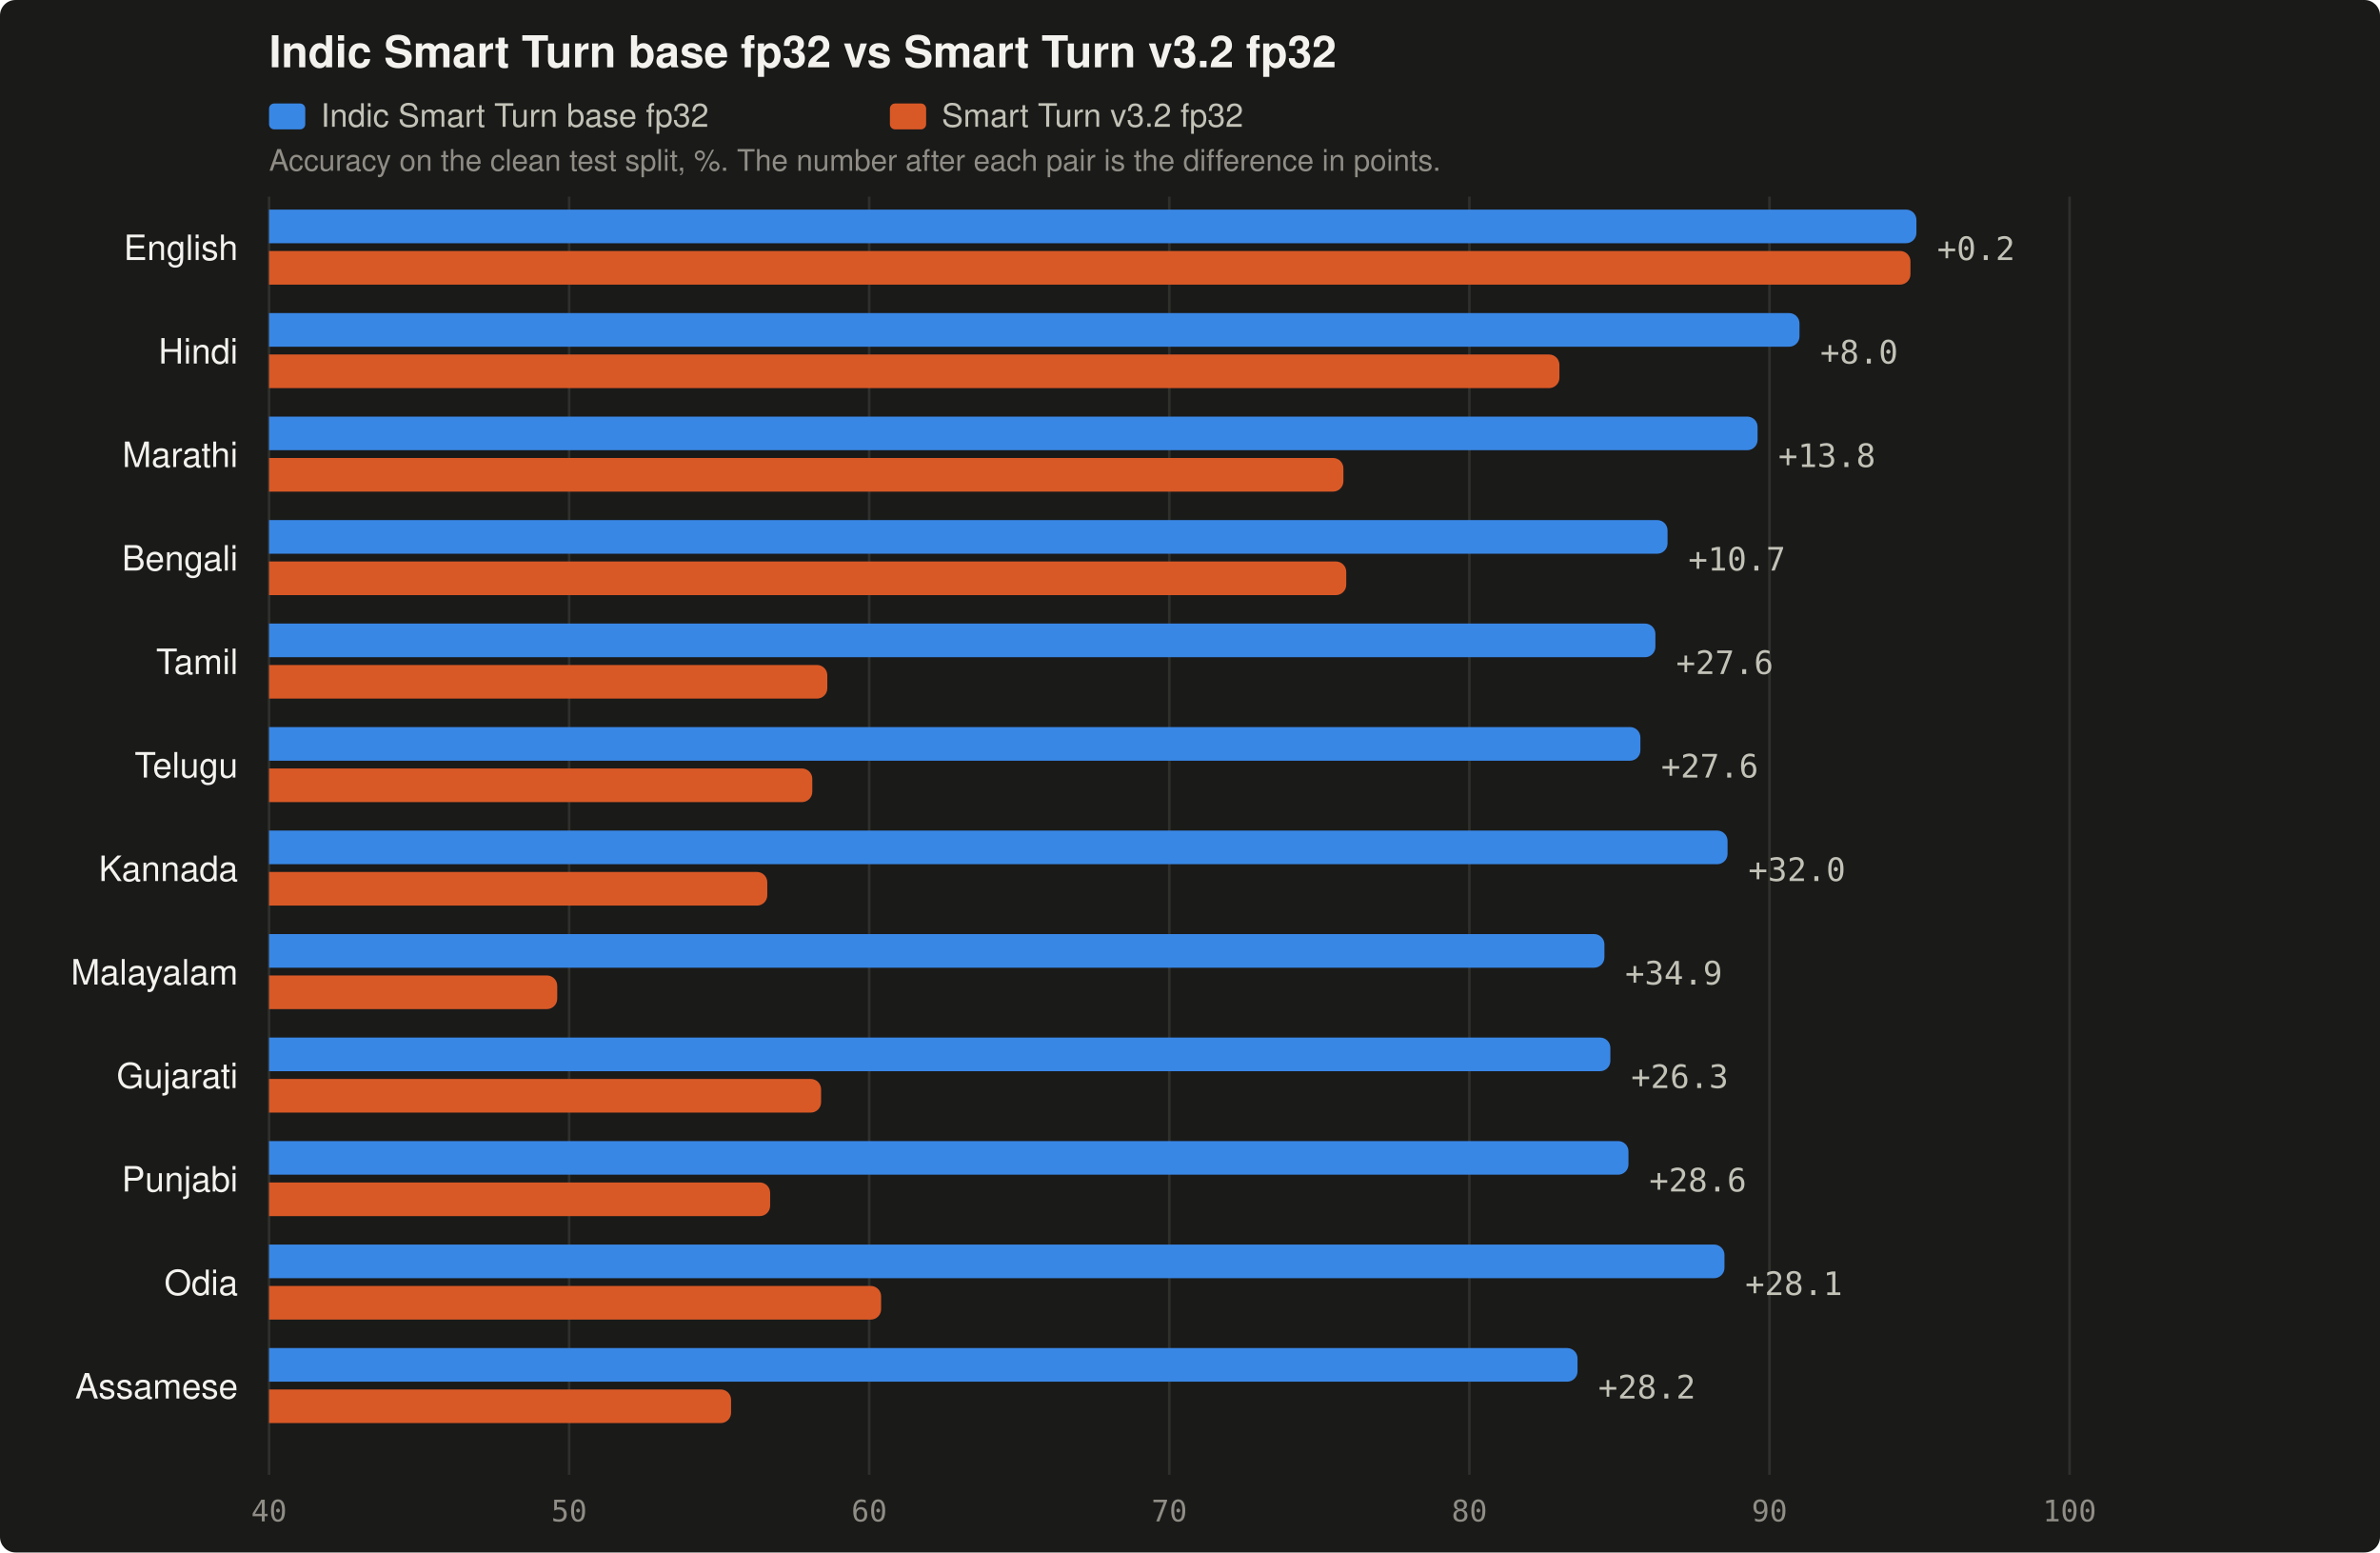
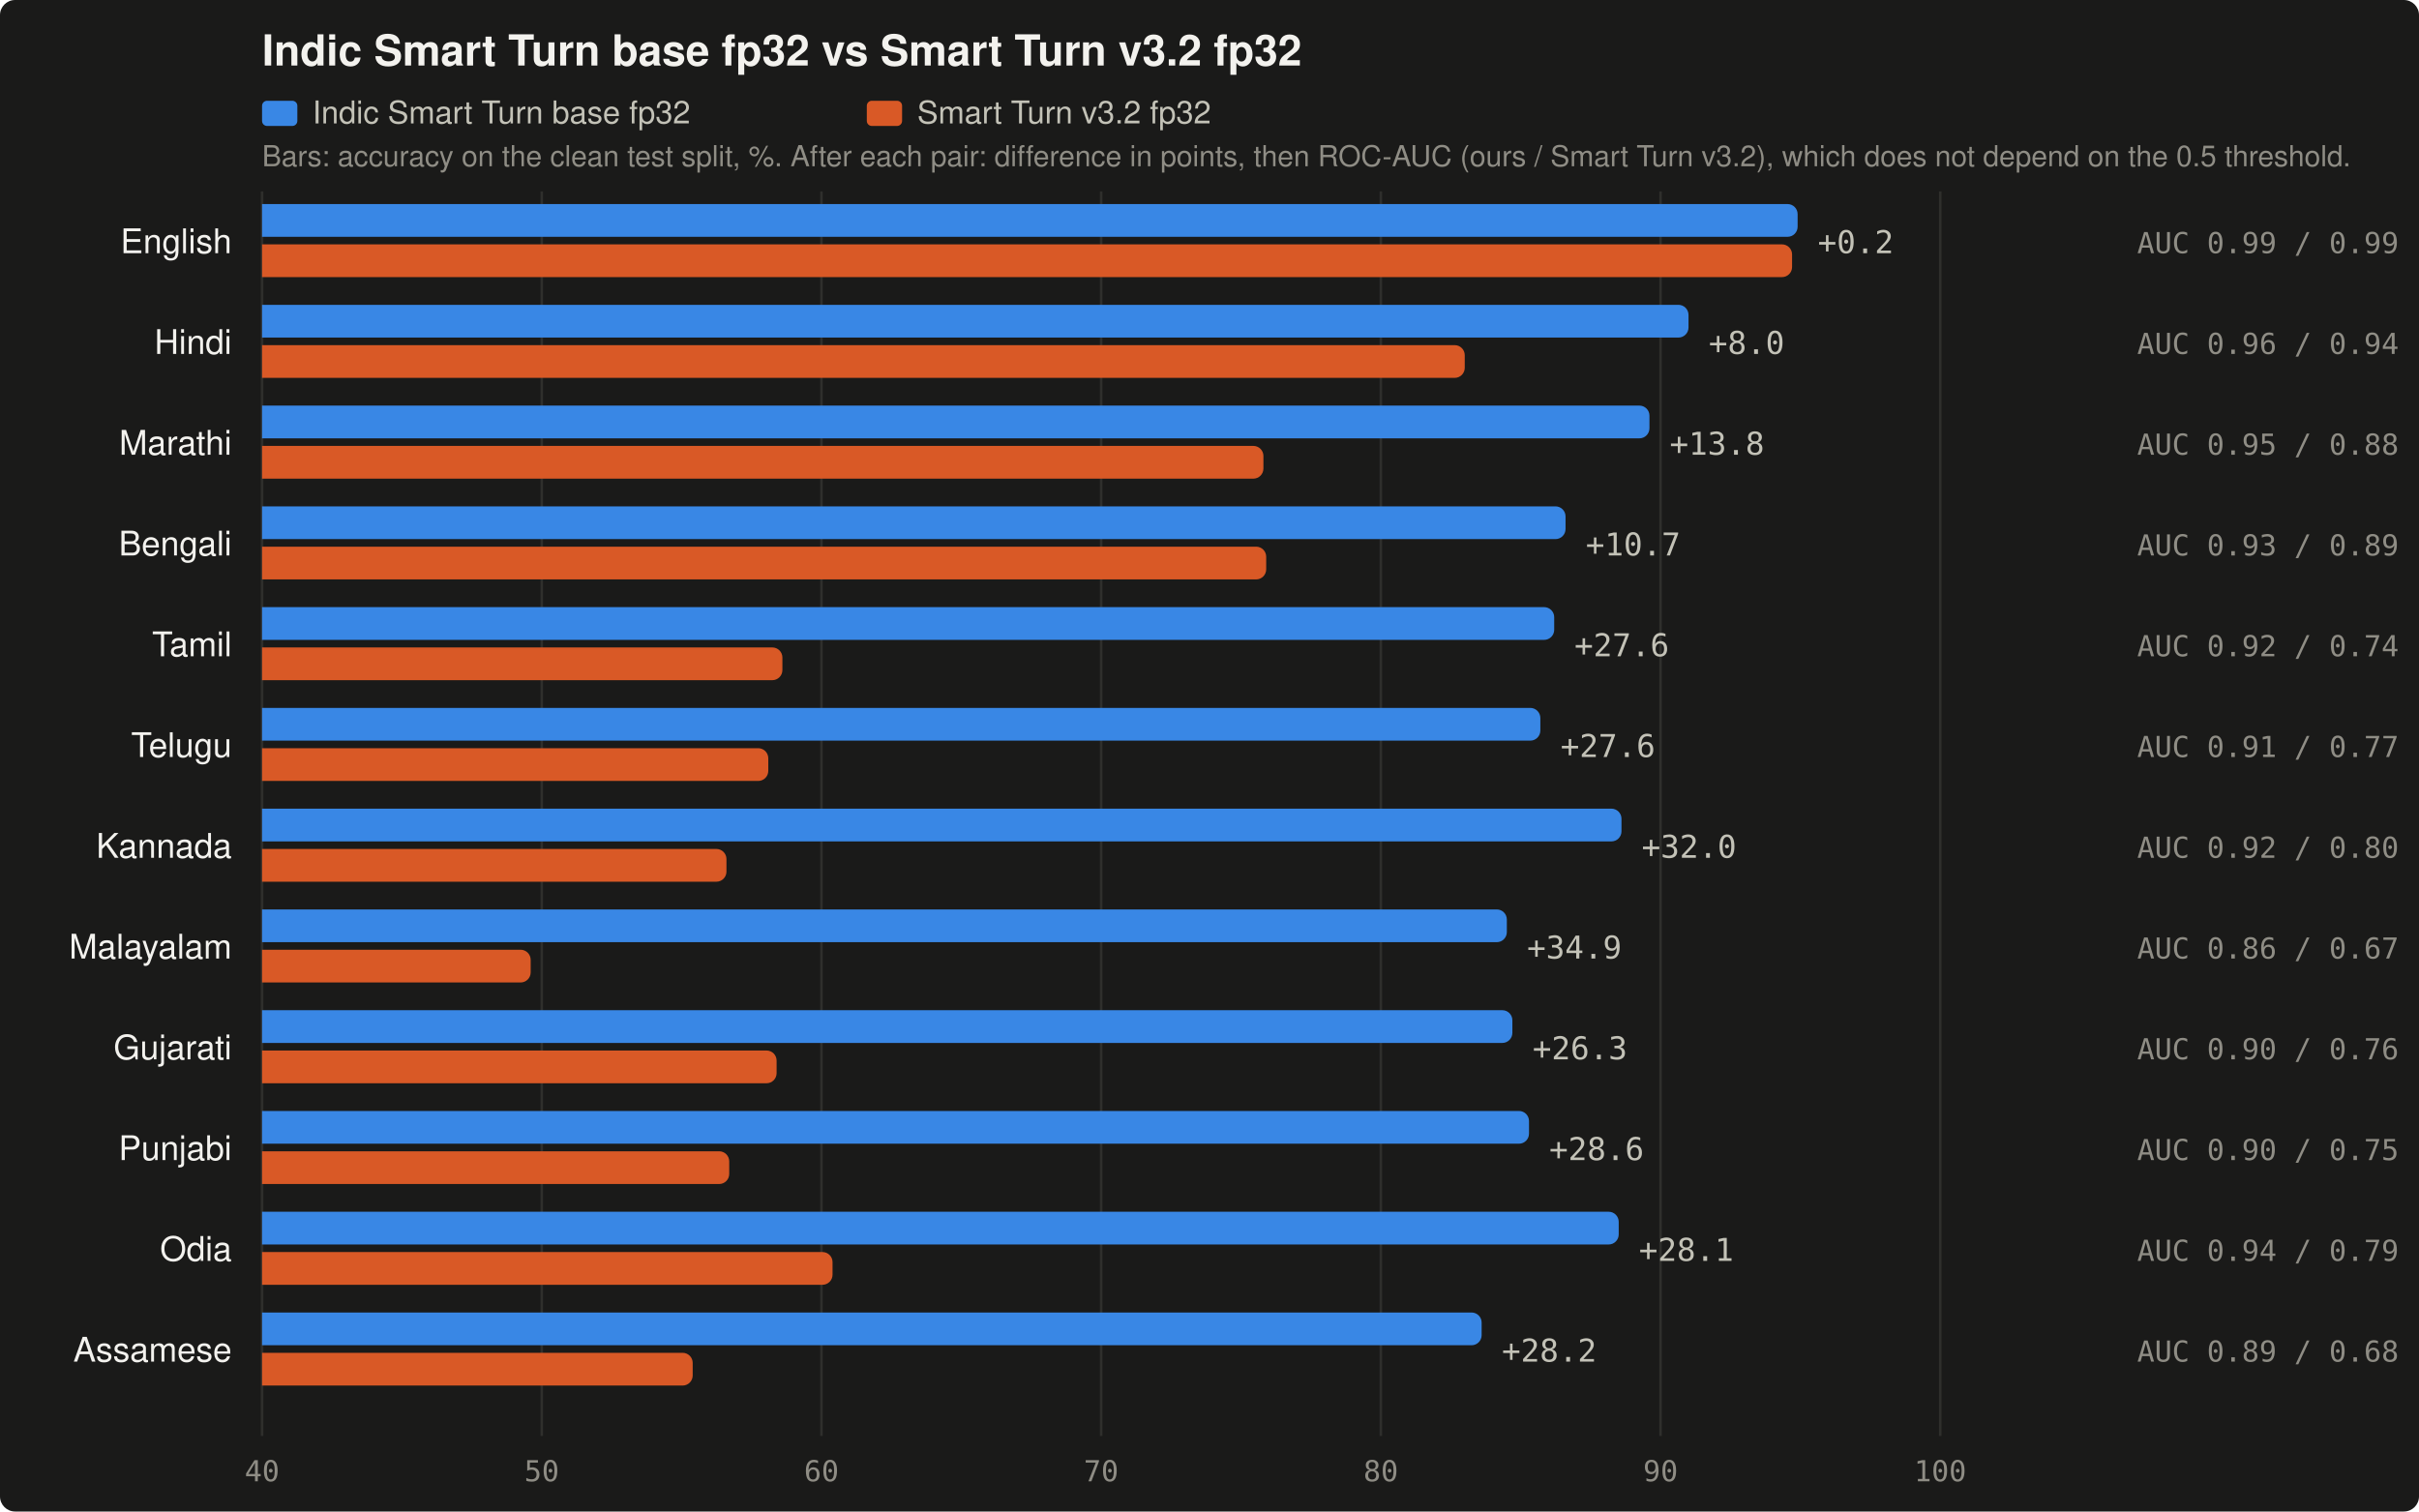
- <svg xmlns="http://www.w3.org/2000/svg" viewBox="0 0 920 600" width="920" height="600" font-family="ui-sans-serif, -apple-system, 'Segoe UI', Helvetica, Arial, sans-serif">
-   <rect width="920" height="600" fill="#1a1a19" rx="6" />
+ <svg xmlns="http://www.w3.org/2000/svg" viewBox="0 0 960 600" width="960" height="600" font-family="ui-sans-serif, -apple-system, 'Segoe UI', Helvetica, Arial, sans-serif">
+   <rect width="960" height="600" fill="#1a1a19" rx="6" />
  <text x="104" y="26" font-size="17" font-weight="600" fill="#f3f2ee">Indic Smart Turn base fp32 vs Smart Turn v3.2 fp32</text>
  <rect x="104" y="40" width="14" height="10" rx="2" fill="#3987e5" />
  <text x="124" y="49" font-size="12.5" fill="#c3c2b7">Indic Smart Turn base fp32</text>
  <rect x="344" y="40" width="14" height="10" rx="2" fill="#d95926" />
  <text x="364" y="49" font-size="12.5" fill="#c3c2b7">Smart Turn v3.2 fp32</text>
-   <text x="104" y="66" font-size="11.5" fill="#8f8d85">Accuracy on the clean test split, %. The number after each pair is the difference in points.</text>
+   <text x="104" y="66" font-size="11.5" fill="#8f8d85">Bars: accuracy on the clean test split, %. After each pair: difference in points, then ROC-AUC (ours / Smart Turn v3.2), which does not depend on the 0.5 threshold.</text>
  <line x1="104.0" x2="104.0" y1="76" y2="570" stroke="#2f2f2c" stroke-width="1" />
  <text x="104.0" y="588" font-size="11.5" fill="#8f8d85" text-anchor="middle" font-family="ui-monospace, SFMono-Regular, Menlo, Consolas, monospace">40</text>
-   <line x1="220.0" x2="220.0" y1="76" y2="570" stroke="#2f2f2c" stroke-width="1" />
-   <text x="220.0" y="588" font-size="11.5" fill="#8f8d85" text-anchor="middle" font-family="ui-monospace, SFMono-Regular, Menlo, Consolas, monospace">50</text>
-   <line x1="336.0" x2="336.0" y1="76" y2="570" stroke="#2f2f2c" stroke-width="1" />
-   <text x="336.0" y="588" font-size="11.5" fill="#8f8d85" text-anchor="middle" font-family="ui-monospace, SFMono-Regular, Menlo, Consolas, monospace">60</text>
-   <line x1="452.0" x2="452.0" y1="76" y2="570" stroke="#2f2f2c" stroke-width="1" />
-   <text x="452.0" y="588" font-size="11.5" fill="#8f8d85" text-anchor="middle" font-family="ui-monospace, SFMono-Regular, Menlo, Consolas, monospace">70</text>
-   <line x1="568.0" x2="568.0" y1="76" y2="570" stroke="#2f2f2c" stroke-width="1" />
-   <text x="568.0" y="588" font-size="11.5" fill="#8f8d85" text-anchor="middle" font-family="ui-monospace, SFMono-Regular, Menlo, Consolas, monospace">80</text>
-   <line x1="684.0" x2="684.0" y1="76" y2="570" stroke="#2f2f2c" stroke-width="1" />
-   <text x="684.0" y="588" font-size="11.5" fill="#8f8d85" text-anchor="middle" font-family="ui-monospace, SFMono-Regular, Menlo, Consolas, monospace">90</text>
-   <line x1="800.0" x2="800.0" y1="76" y2="570" stroke="#2f2f2c" stroke-width="1" />
-   <text x="800.0" y="588" font-size="11.5" fill="#8f8d85" text-anchor="middle" font-family="ui-monospace, SFMono-Regular, Menlo, Consolas, monospace">100</text>
+   <line x1="215.0" x2="215.0" y1="76" y2="570" stroke="#2f2f2c" stroke-width="1" />
+   <text x="215.0" y="588" font-size="11.5" fill="#8f8d85" text-anchor="middle" font-family="ui-monospace, SFMono-Regular, Menlo, Consolas, monospace">50</text>
+   <line x1="326.0" x2="326.0" y1="76" y2="570" stroke="#2f2f2c" stroke-width="1" />
+   <text x="326.0" y="588" font-size="11.5" fill="#8f8d85" text-anchor="middle" font-family="ui-monospace, SFMono-Regular, Menlo, Consolas, monospace">60</text>
+   <line x1="437.0" x2="437.0" y1="76" y2="570" stroke="#2f2f2c" stroke-width="1" />
+   <text x="437.0" y="588" font-size="11.5" fill="#8f8d85" text-anchor="middle" font-family="ui-monospace, SFMono-Regular, Menlo, Consolas, monospace">70</text>
+   <line x1="548.0" x2="548.0" y1="76" y2="570" stroke="#2f2f2c" stroke-width="1" />
+   <text x="548.0" y="588" font-size="11.5" fill="#8f8d85" text-anchor="middle" font-family="ui-monospace, SFMono-Regular, Menlo, Consolas, monospace">80</text>
+   <line x1="659.0" x2="659.0" y1="76" y2="570" stroke="#2f2f2c" stroke-width="1" />
+   <text x="659.0" y="588" font-size="11.5" fill="#8f8d85" text-anchor="middle" font-family="ui-monospace, SFMono-Regular, Menlo, Consolas, monospace">90</text>
+   <line x1="770.0" x2="770.0" y1="76" y2="570" stroke="#2f2f2c" stroke-width="1" />
+   <text x="770.0" y="588" font-size="11.5" fill="#8f8d85" text-anchor="middle" font-family="ui-monospace, SFMono-Regular, Menlo, Consolas, monospace">100</text>
  <text x="92" y="100.5" font-size="13.5" fill="#f3f2ee" text-anchor="end">English</text>
-   <path d="M104.0,81 h632.8 a4,4 0 0 1 4,4 v5 a4,4 0 0 1 -4,4 h-632.8 z" fill="#3987e5" />
-   <path d="M104.0,97 h630.5 a4,4 0 0 1 4,4 v5 a4,4 0 0 1 -4,4 h-630.5 z" fill="#d95926" />
-   <text x="748.8" y="100.5" font-size="12.5" fill="#c3c2b7" font-family="ui-monospace, SFMono-Regular, Menlo, Consolas, monospace">+0.2</text>
+   <path d="M104.0,81 h605.4 a4,4 0 0 1 4,4 v5 a4,4 0 0 1 -4,4 h-605.4 z" fill="#3987e5" />
+   <path d="M104.0,97 h603.2 a4,4 0 0 1 4,4 v5 a4,4 0 0 1 -4,4 h-603.2 z" fill="#d95926" />
+   <text x="721.4" y="100.5" font-size="12.5" fill="#c3c2b7" font-family="ui-monospace, SFMono-Regular, Menlo, Consolas, monospace">+0.2</text>
+   <text x="952" y="100.5" font-size="11.5" fill="#8f8d85" font-family="ui-monospace, SFMono-Regular, Menlo, Consolas, monospace" text-anchor="end">AUC 0.99 / 0.99</text>
  <text x="92" y="140.5" font-size="13.5" fill="#f3f2ee" text-anchor="end">Hindi</text>
-   <path d="M104.0,121 h587.6 a4,4 0 0 1 4,4 v5 a4,4 0 0 1 -4,4 h-587.6 z" fill="#3987e5" />
-   <path d="M104.0,137 h494.8 a4,4 0 0 1 4,4 v5 a4,4 0 0 1 -4,4 h-494.8 z" fill="#d95926" />
-   <text x="703.6" y="140.5" font-size="12.5" fill="#c3c2b7" font-family="ui-monospace, SFMono-Regular, Menlo, Consolas, monospace">+8.0</text>
+   <path d="M104.0,121 h562.1 a4,4 0 0 1 4,4 v5 a4,4 0 0 1 -4,4 h-562.1 z" fill="#3987e5" />
+   <path d="M104.0,137 h473.3 a4,4 0 0 1 4,4 v5 a4,4 0 0 1 -4,4 h-473.3 z" fill="#d95926" />
+   <text x="678.1" y="140.5" font-size="12.5" fill="#c3c2b7" font-family="ui-monospace, SFMono-Regular, Menlo, Consolas, monospace">+8.0</text>
+   <text x="952" y="140.5" font-size="11.5" fill="#8f8d85" font-family="ui-monospace, SFMono-Regular, Menlo, Consolas, monospace" text-anchor="end">AUC 0.96 / 0.94</text>
  <text x="92" y="180.5" font-size="13.5" fill="#f3f2ee" text-anchor="end">Marathi</text>
-   <path d="M104.0,161 h571.4 a4,4 0 0 1 4,4 v5 a4,4 0 0 1 -4,4 h-571.4 z" fill="#3987e5" />
-   <path d="M104.0,177 h411.3 a4,4 0 0 1 4,4 v5 a4,4 0 0 1 -4,4 h-411.3 z" fill="#d95926" />
-   <text x="687.4" y="180.5" font-size="12.5" fill="#c3c2b7" font-family="ui-monospace, SFMono-Regular, Menlo, Consolas, monospace">+13.8</text>
+   <path d="M104.0,161 h546.6 a4,4 0 0 1 4,4 v5 a4,4 0 0 1 -4,4 h-546.6 z" fill="#3987e5" />
+   <path d="M104.0,177 h393.4 a4,4 0 0 1 4,4 v5 a4,4 0 0 1 -4,4 h-393.4 z" fill="#d95926" />
+   <text x="662.6" y="180.5" font-size="12.5" fill="#c3c2b7" font-family="ui-monospace, SFMono-Regular, Menlo, Consolas, monospace">+13.8</text>
+   <text x="952" y="180.5" font-size="11.5" fill="#8f8d85" font-family="ui-monospace, SFMono-Regular, Menlo, Consolas, monospace" text-anchor="end">AUC 0.95 / 0.88</text>
  <text x="92" y="220.5" font-size="13.5" fill="#f3f2ee" text-anchor="end">Bengali</text>
-   <path d="M104.0,201 h536.6 a4,4 0 0 1 4,4 v5 a4,4 0 0 1 -4,4 h-536.6 z" fill="#3987e5" />
-   <path d="M104.0,217 h412.4 a4,4 0 0 1 4,4 v5 a4,4 0 0 1 -4,4 h-412.4 z" fill="#d95926" />
-   <text x="652.6" y="220.5" font-size="12.5" fill="#c3c2b7" font-family="ui-monospace, SFMono-Regular, Menlo, Consolas, monospace">+10.7</text>
+   <path d="M104.0,201 h513.3 a4,4 0 0 1 4,4 v5 a4,4 0 0 1 -4,4 h-513.3 z" fill="#3987e5" />
+   <path d="M104.0,217 h394.5 a4,4 0 0 1 4,4 v5 a4,4 0 0 1 -4,4 h-394.5 z" fill="#d95926" />
+   <text x="629.3" y="220.5" font-size="12.5" fill="#c3c2b7" font-family="ui-monospace, SFMono-Regular, Menlo, Consolas, monospace">+10.7</text>
+   <text x="952" y="220.5" font-size="11.5" fill="#8f8d85" font-family="ui-monospace, SFMono-Regular, Menlo, Consolas, monospace" text-anchor="end">AUC 0.93 / 0.89</text>
  <text x="92" y="260.5" font-size="13.5" fill="#f3f2ee" text-anchor="end">Tamil</text>
-   <path d="M104.0,241 h531.9 a4,4 0 0 1 4,4 v5 a4,4 0 0 1 -4,4 h-531.9 z" fill="#3987e5" />
-   <path d="M104.0,257 h211.8 a4,4 0 0 1 4,4 v5 a4,4 0 0 1 -4,4 h-211.8 z" fill="#d95926" />
-   <text x="647.9" y="260.5" font-size="12.5" fill="#c3c2b7" font-family="ui-monospace, SFMono-Regular, Menlo, Consolas, monospace">+27.6</text>
+   <path d="M104.0,241 h508.8 a4,4 0 0 1 4,4 v5 a4,4 0 0 1 -4,4 h-508.8 z" fill="#3987e5" />
+   <path d="M104.0,257 h202.5 a4,4 0 0 1 4,4 v5 a4,4 0 0 1 -4,4 h-202.5 z" fill="#d95926" />
+   <text x="624.8" y="260.5" font-size="12.5" fill="#c3c2b7" font-family="ui-monospace, SFMono-Regular, Menlo, Consolas, monospace">+27.6</text>
+   <text x="952" y="260.5" font-size="11.5" fill="#8f8d85" font-family="ui-monospace, SFMono-Regular, Menlo, Consolas, monospace" text-anchor="end">AUC 0.92 / 0.74</text>
  <text x="92" y="300.5" font-size="13.5" fill="#f3f2ee" text-anchor="end">Telugu</text>
-   <path d="M104.0,281 h526.1 a4,4 0 0 1 4,4 v5 a4,4 0 0 1 -4,4 h-526.1 z" fill="#3987e5" />
-   <path d="M104.0,297 h206.0 a4,4 0 0 1 4,4 v5 a4,4 0 0 1 -4,4 h-206.0 z" fill="#d95926" />
-   <text x="642.1" y="300.5" font-size="12.5" fill="#c3c2b7" font-family="ui-monospace, SFMono-Regular, Menlo, Consolas, monospace">+27.6</text>
+   <path d="M104.0,281 h503.3 a4,4 0 0 1 4,4 v5 a4,4 0 0 1 -4,4 h-503.3 z" fill="#3987e5" />
+   <path d="M104.0,297 h196.9 a4,4 0 0 1 4,4 v5 a4,4 0 0 1 -4,4 h-196.9 z" fill="#d95926" />
+   <text x="619.3" y="300.5" font-size="12.5" fill="#c3c2b7" font-family="ui-monospace, SFMono-Regular, Menlo, Consolas, monospace">+27.6</text>
+   <text x="952" y="300.5" font-size="11.5" fill="#8f8d85" font-family="ui-monospace, SFMono-Regular, Menlo, Consolas, monospace" text-anchor="end">AUC 0.91 / 0.77</text>
  <text x="92" y="340.5" font-size="13.5" fill="#f3f2ee" text-anchor="end">Kannada</text>
-   <path d="M104.0,321 h559.8 a4,4 0 0 1 4,4 v5 a4,4 0 0 1 -4,4 h-559.8 z" fill="#3987e5" />
-   <path d="M104.0,337 h188.6 a4,4 0 0 1 4,4 v5 a4,4 0 0 1 -4,4 h-188.6 z" fill="#d95926" />
-   <text x="675.8" y="340.5" font-size="12.5" fill="#c3c2b7" font-family="ui-monospace, SFMono-Regular, Menlo, Consolas, monospace">+32.0</text>
+   <path d="M104.0,321 h535.5 a4,4 0 0 1 4,4 v5 a4,4 0 0 1 -4,4 h-535.5 z" fill="#3987e5" />
+   <path d="M104.0,337 h180.3 a4,4 0 0 1 4,4 v5 a4,4 0 0 1 -4,4 h-180.3 z" fill="#d95926" />
+   <text x="651.5" y="340.5" font-size="12.5" fill="#c3c2b7" font-family="ui-monospace, SFMono-Regular, Menlo, Consolas, monospace">+32.0</text>
+   <text x="952" y="340.5" font-size="11.5" fill="#8f8d85" font-family="ui-monospace, SFMono-Regular, Menlo, Consolas, monospace" text-anchor="end">AUC 0.92 / 0.80</text>
  <text x="92" y="380.5" font-size="13.5" fill="#f3f2ee" text-anchor="end">Malayalam</text>
-   <path d="M104.0,361 h512.2 a4,4 0 0 1 4,4 v5 a4,4 0 0 1 -4,4 h-512.2 z" fill="#3987e5" />
-   <path d="M104.0,377 h107.4 a4,4 0 0 1 4,4 v5 a4,4 0 0 1 -4,4 h-107.4 z" fill="#d95926" />
-   <text x="628.2" y="380.5" font-size="12.5" fill="#c3c2b7" font-family="ui-monospace, SFMono-Regular, Menlo, Consolas, monospace">+34.9</text>
+   <path d="M104.0,361 h490.0 a4,4 0 0 1 4,4 v5 a4,4 0 0 1 -4,4 h-490.0 z" fill="#3987e5" />
+   <path d="M104.0,377 h102.6 a4,4 0 0 1 4,4 v5 a4,4 0 0 1 -4,4 h-102.6 z" fill="#d95926" />
+   <text x="606.0" y="380.5" font-size="12.5" fill="#c3c2b7" font-family="ui-monospace, SFMono-Regular, Menlo, Consolas, monospace">+34.9</text>
+   <text x="952" y="380.5" font-size="11.5" fill="#8f8d85" font-family="ui-monospace, SFMono-Regular, Menlo, Consolas, monospace" text-anchor="end">AUC 0.86 / 0.67</text>
  <text x="92" y="420.5" font-size="13.5" fill="#f3f2ee" text-anchor="end">Gujarati</text>
-   <path d="M104.0,401 h514.5 a4,4 0 0 1 4,4 v5 a4,4 0 0 1 -4,4 h-514.5 z" fill="#3987e5" />
-   <path d="M104.0,417 h209.4 a4,4 0 0 1 4,4 v5 a4,4 0 0 1 -4,4 h-209.4 z" fill="#d95926" />
-   <text x="630.5" y="420.5" font-size="12.5" fill="#c3c2b7" font-family="ui-monospace, SFMono-Regular, Menlo, Consolas, monospace">+26.3</text>
+   <path d="M104.0,401 h492.2 a4,4 0 0 1 4,4 v5 a4,4 0 0 1 -4,4 h-492.2 z" fill="#3987e5" />
+   <path d="M104.0,417 h200.2 a4,4 0 0 1 4,4 v5 a4,4 0 0 1 -4,4 h-200.2 z" fill="#d95926" />
+   <text x="608.2" y="420.5" font-size="12.5" fill="#c3c2b7" font-family="ui-monospace, SFMono-Regular, Menlo, Consolas, monospace">+26.3</text>
+   <text x="952" y="420.5" font-size="11.5" fill="#8f8d85" font-family="ui-monospace, SFMono-Regular, Menlo, Consolas, monospace" text-anchor="end">AUC 0.90 / 0.76</text>
  <text x="92" y="460.5" font-size="13.5" fill="#f3f2ee" text-anchor="end">Punjabi</text>
-   <path d="M104.0,441 h521.5 a4,4 0 0 1 4,4 v5 a4,4 0 0 1 -4,4 h-521.5 z" fill="#3987e5" />
-   <path d="M104.0,457 h189.7 a4,4 0 0 1 4,4 v5 a4,4 0 0 1 -4,4 h-189.7 z" fill="#d95926" />
-   <text x="637.5" y="460.5" font-size="12.5" fill="#c3c2b7" font-family="ui-monospace, SFMono-Regular, Menlo, Consolas, monospace">+28.6</text>
+   <path d="M104.0,441 h498.8 a4,4 0 0 1 4,4 v5 a4,4 0 0 1 -4,4 h-498.8 z" fill="#3987e5" />
+   <path d="M104.0,457 h181.4 a4,4 0 0 1 4,4 v5 a4,4 0 0 1 -4,4 h-181.4 z" fill="#d95926" />
+   <text x="614.8" y="460.5" font-size="12.5" fill="#c3c2b7" font-family="ui-monospace, SFMono-Regular, Menlo, Consolas, monospace">+28.6</text>
+   <text x="952" y="460.5" font-size="11.5" fill="#8f8d85" font-family="ui-monospace, SFMono-Regular, Menlo, Consolas, monospace" text-anchor="end">AUC 0.90 / 0.75</text>
  <text x="92" y="500.5" font-size="13.5" fill="#f3f2ee" text-anchor="end">Odia</text>
-   <path d="M104.0,481 h558.6 a4,4 0 0 1 4,4 v5 a4,4 0 0 1 -4,4 h-558.6 z" fill="#3987e5" />
-   <path d="M104.0,497 h232.6 a4,4 0 0 1 4,4 v5 a4,4 0 0 1 -4,4 h-232.6 z" fill="#d95926" />
-   <text x="674.6" y="500.5" font-size="12.5" fill="#c3c2b7" font-family="ui-monospace, SFMono-Regular, Menlo, Consolas, monospace">+28.1</text>
+   <path d="M104.0,481 h534.4 a4,4 0 0 1 4,4 v5 a4,4 0 0 1 -4,4 h-534.4 z" fill="#3987e5" />
+   <path d="M104.0,497 h222.4 a4,4 0 0 1 4,4 v5 a4,4 0 0 1 -4,4 h-222.4 z" fill="#d95926" />
+   <text x="650.4" y="500.5" font-size="12.5" fill="#c3c2b7" font-family="ui-monospace, SFMono-Regular, Menlo, Consolas, monospace">+28.1</text>
+   <text x="952" y="500.5" font-size="11.5" fill="#8f8d85" font-family="ui-monospace, SFMono-Regular, Menlo, Consolas, monospace" text-anchor="end">AUC 0.94 / 0.79</text>
  <text x="92" y="540.5" font-size="13.5" fill="#f3f2ee" text-anchor="end">Assamese</text>
-   <path d="M104.0,521 h501.8 a4,4 0 0 1 4,4 v5 a4,4 0 0 1 -4,4 h-501.8 z" fill="#3987e5" />
-   <path d="M104.0,537 h174.6 a4,4 0 0 1 4,4 v5 a4,4 0 0 1 -4,4 h-174.6 z" fill="#d95926" />
-   <text x="617.8" y="540.5" font-size="12.5" fill="#c3c2b7" font-family="ui-monospace, SFMono-Regular, Menlo, Consolas, monospace">+28.2</text>
+   <path d="M104.0,521 h480.0 a4,4 0 0 1 4,4 v5 a4,4 0 0 1 -4,4 h-480.0 z" fill="#3987e5" />
+   <path d="M104.0,537 h166.9 a4,4 0 0 1 4,4 v5 a4,4 0 0 1 -4,4 h-166.9 z" fill="#d95926" />
+   <text x="596.0" y="540.5" font-size="12.5" fill="#c3c2b7" font-family="ui-monospace, SFMono-Regular, Menlo, Consolas, monospace">+28.2</text>
+   <text x="952" y="540.5" font-size="11.5" fill="#8f8d85" font-family="ui-monospace, SFMono-Regular, Menlo, Consolas, monospace" text-anchor="end">AUC 0.89 / 0.68</text>
</svg>
